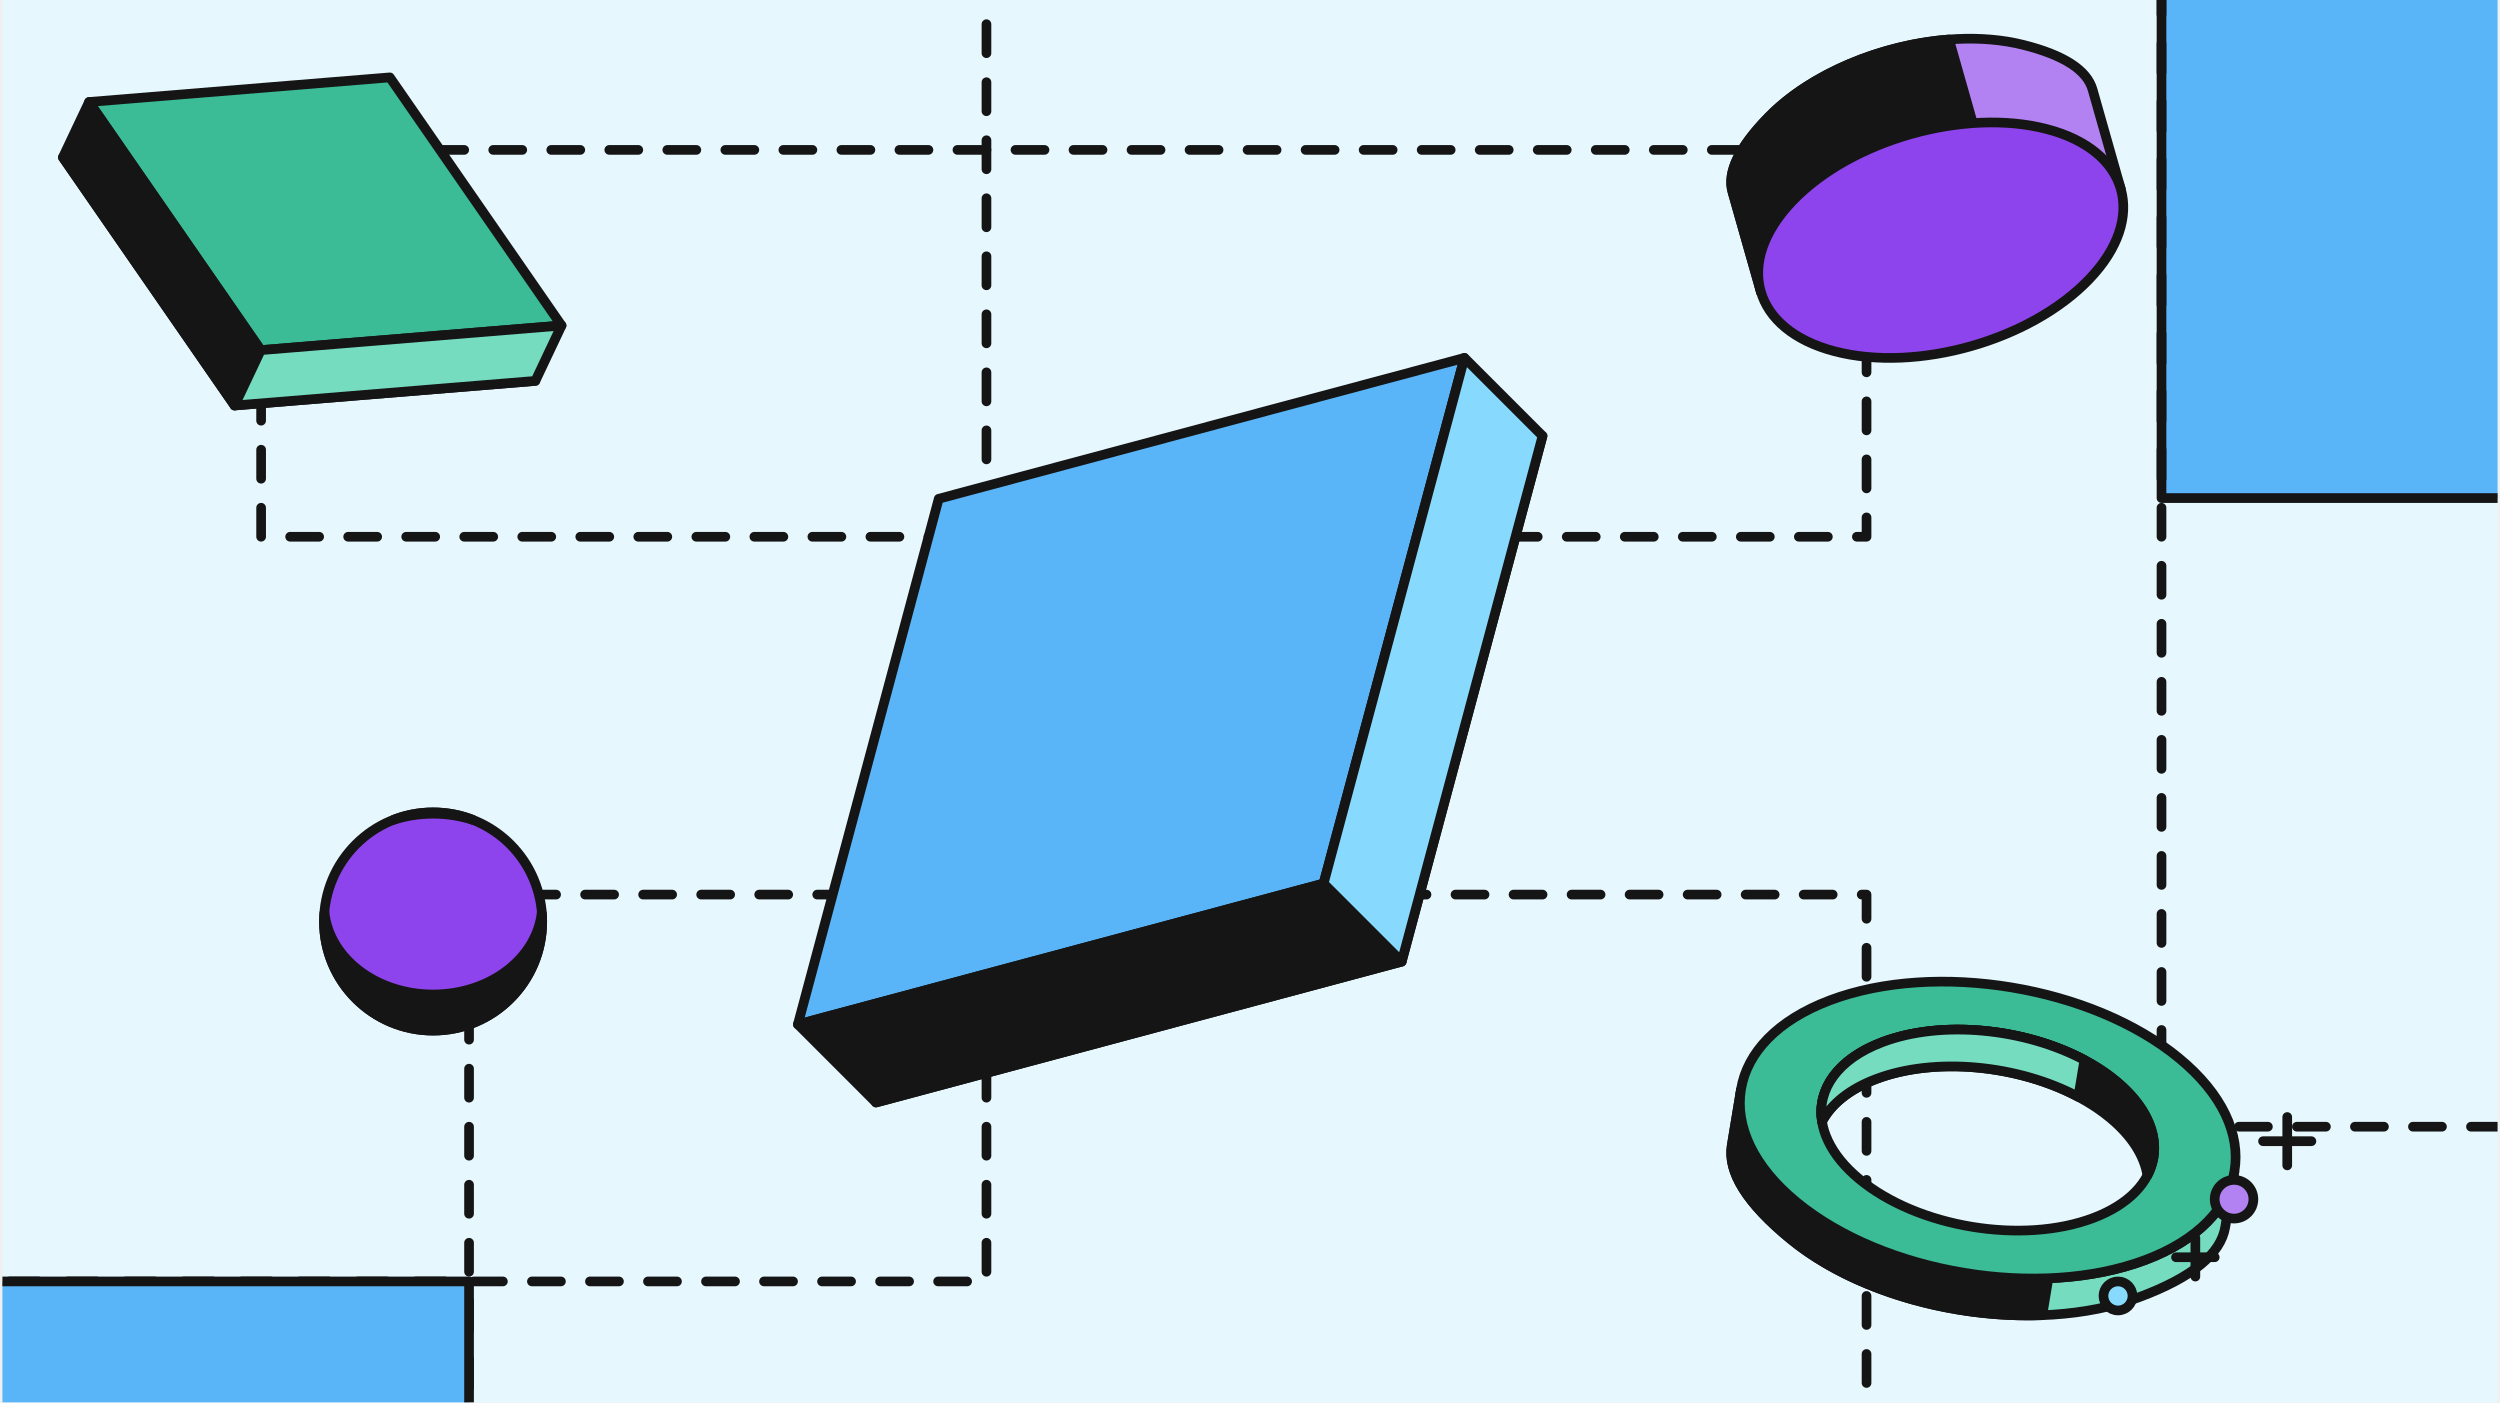
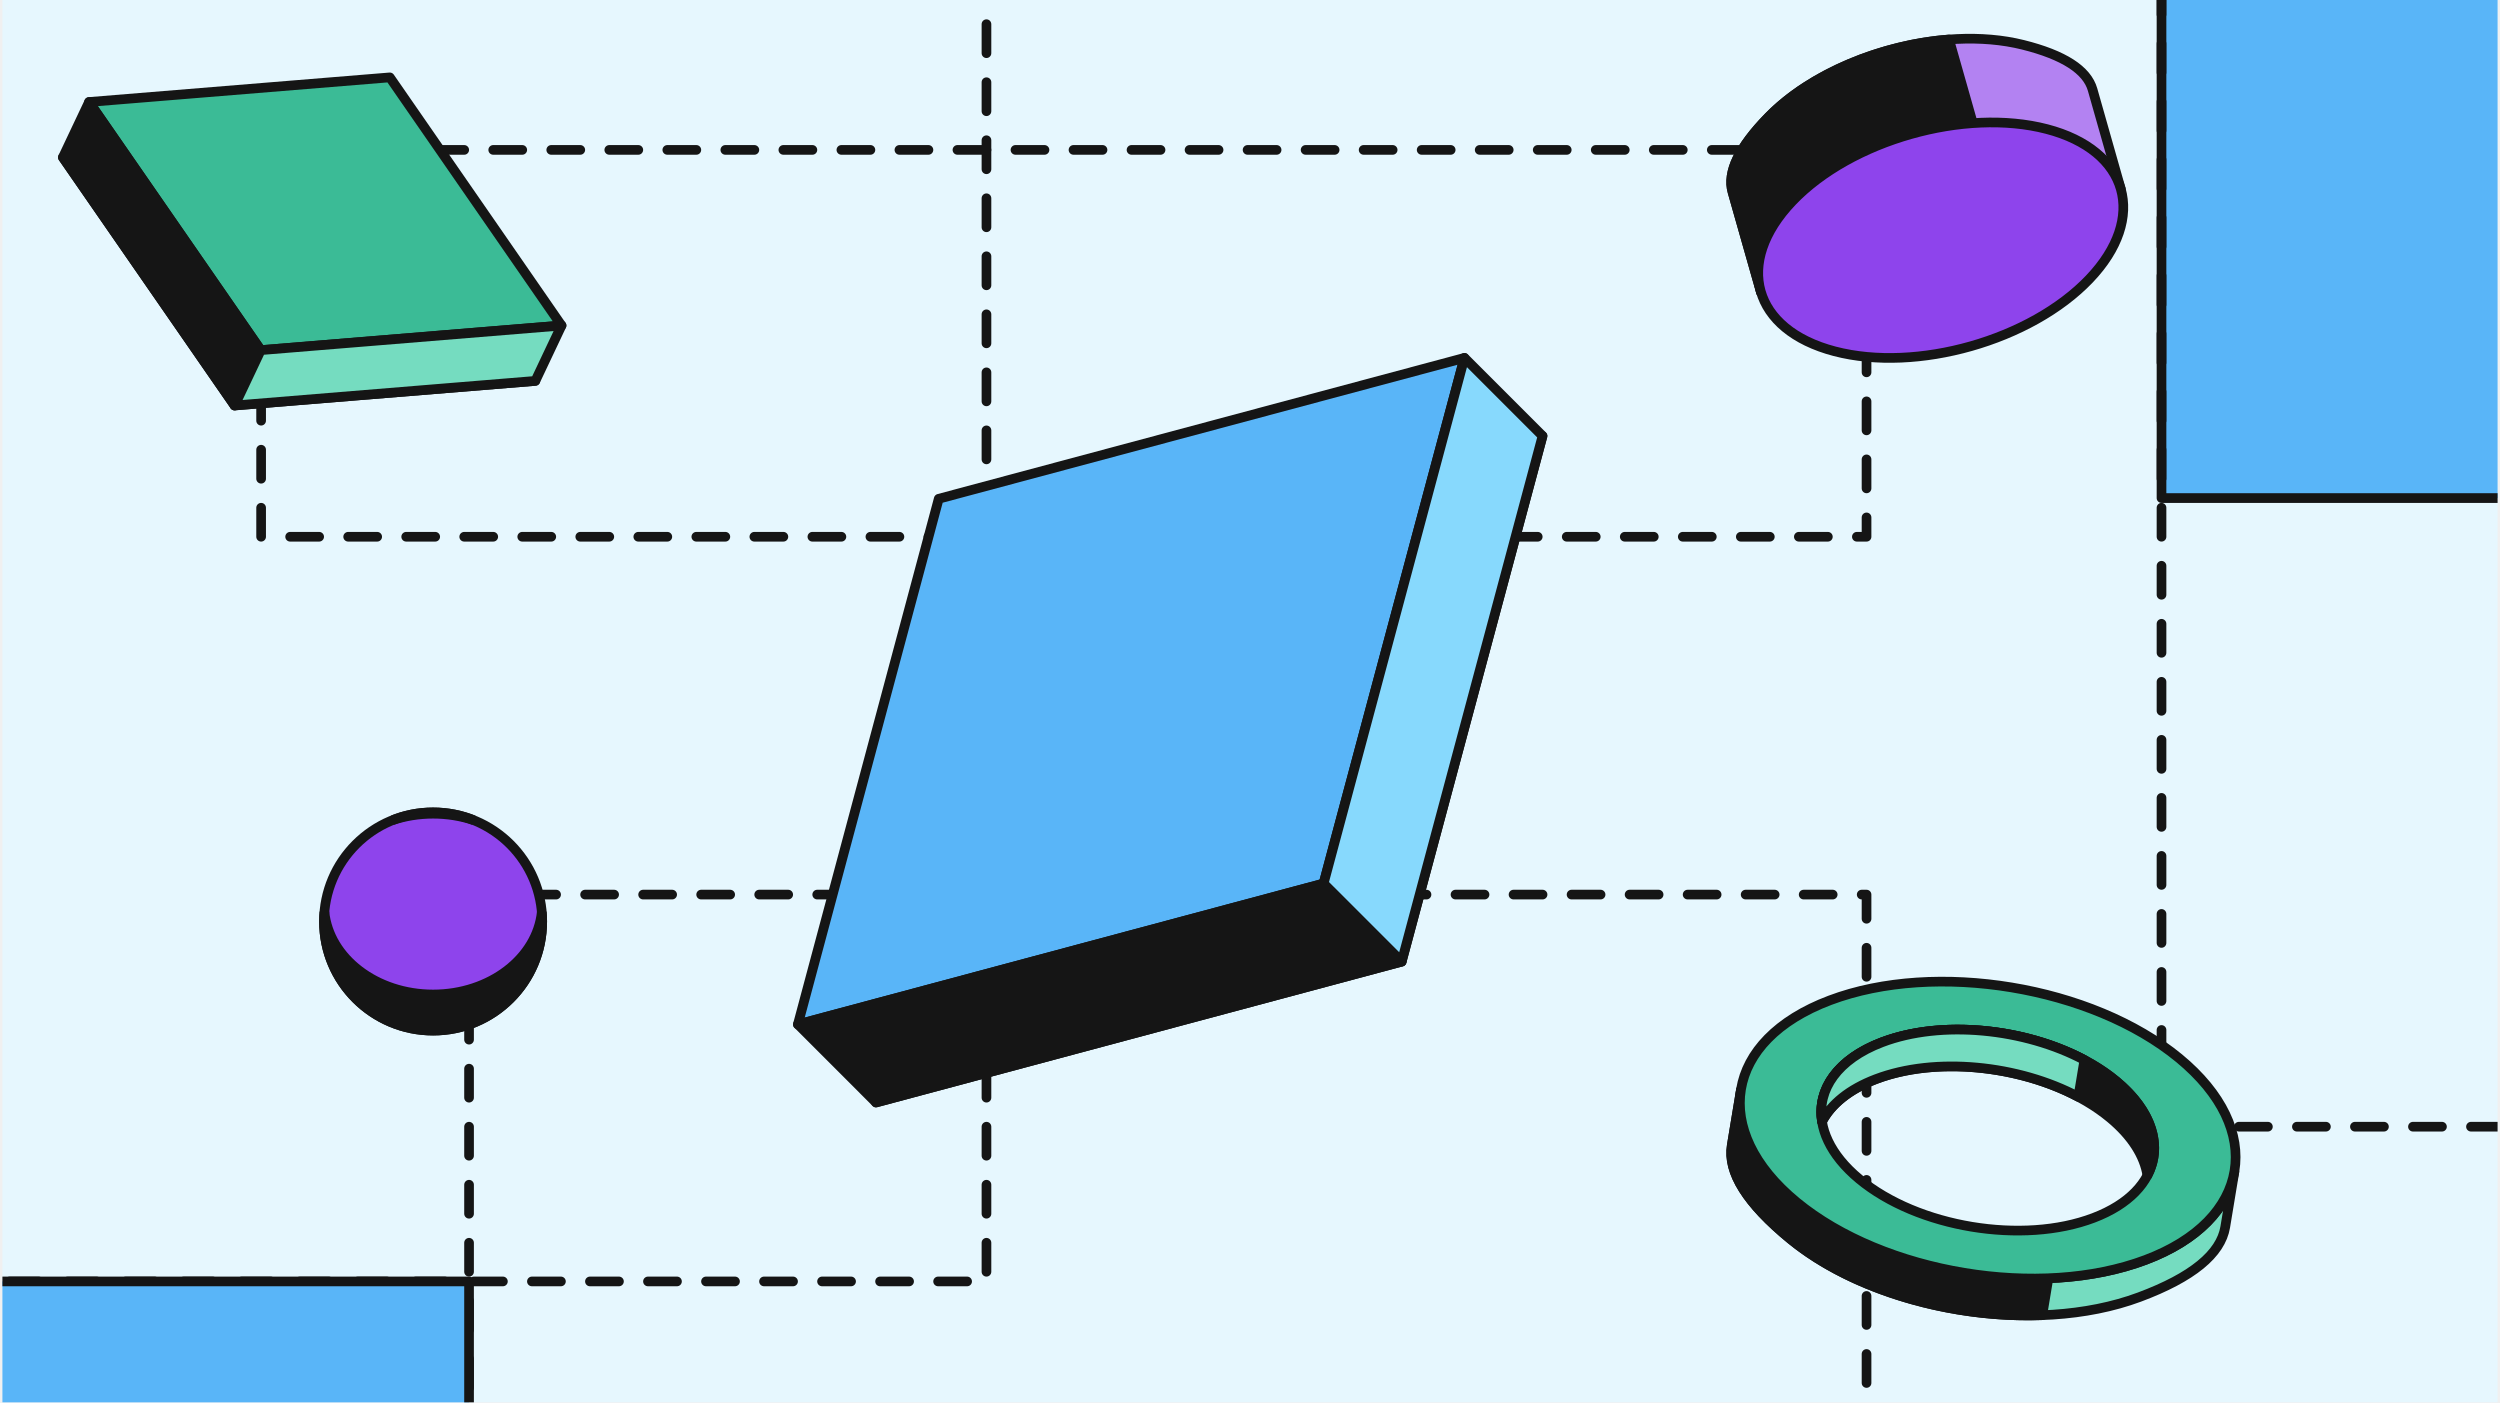
<svg xmlns="http://www.w3.org/2000/svg" width="517" height="290" viewBox="0 0 517 290" fill="none">
-   <style>
-   /* Lightweight SVG animations (CSS only, no JS) */
- 
-   /* Existing dashed connectors: keep the "moving line" effect */
-   .dash { stroke-dashoffset: 0; animation: dash 6s linear infinite; }
-   @keyframes dash { to { stroke-dashoffset: -48; } }
- 
-   /* Gentle float utilities */
-   .float1 { animation: float1 4.8s ease-in-out infinite; transform-origin: center; }
-   .float2 { animation: float2 6.2s ease-in-out infinite; transform-origin: center; }
-   @keyframes float1 { 0%,100% { transform: translateY(0px); } 50% { transform: translateY(-6px); } }
-   @keyframes float2 { 0%,100% { transform: translateY(0px); } 50% { transform: translateY(7px); } }
- 
-   /* LEFT purple disk: better-looking "bob + squash" */
-   .leftDisk { animation: leftBob 2.2s ease-in-out infinite; transform-origin: 90px 191px; }
-   @keyframes leftBob {
-     0%,100% { transform: translateY(0px) scale(1,1); }
-     50%     { transform: translateY(-10px) scale(1.03,0.97); }
-   }
- 
-   /* RIGHT green ring: wobble + tiny lift (reads as 3D motion) */
-   .rightRing { animation: ringWobble 3.4s ease-in-out infinite; transform-origin: 412px 236px; }
-   @keyframes ringWobble {
-     0%,100% { transform: translateY(0px) rotate(0deg); }
-     50%     { transform: translateY(-8px) rotate(-6deg); }
-   }
- 
-   /* Extra decorative shapes */
-   .twinkleA { animation: twinkle 1.8s ease-in-out infinite; transform-origin: center; }
-   .twinkleB { animation: twinkle 2.4s ease-in-out infinite; transform-origin: center; }
-   @keyframes twinkle { 0%,100% { opacity: .25; transform: scale(.9); } 50% { opacity: 1; transform: scale(1.15); } }
- 
-   .driftA { animation: driftA 5.2s ease-in-out infinite; transform-origin: center; }
-   @keyframes driftA { 0%,100% { transform: translate(0px,0px); } 50% { transform: translate(-10px,-6px); } }
- </style>
  <g clip-path="url(#clip0_9303_1127)">
    <rect width="516" height="290" transform="translate(0.5)" fill="#E6F7FE" />
-     <rect x="97" y="185" width="289" height="134" stroke="#151515" stroke-width="2" stroke-linecap="round" stroke-linejoin="round" stroke-dasharray="6 6" class="dash" />
-     <rect x="-10" y="-9" width="214" height="274" stroke="#151515" stroke-width="2" stroke-linecap="round" stroke-linejoin="round" stroke-dasharray="6 6" class="dash" />
+     <rect x="97" y="185" width="289" height="134" stroke="#151515" stroke-width="2" stroke-linecap="round" stroke-linejoin="round" stroke-dasharray="6 6" />
+     <rect x="-10" y="-9" width="214" height="274" stroke="#151515" stroke-width="2" stroke-linecap="round" stroke-linejoin="round" stroke-dasharray="6 6" />
    <rect x="447" y="-2" width="144" height="105" fill="#59B5F8" stroke="#151515" stroke-width="2" stroke-linecap="round" stroke-linejoin="round" />
    <rect x="-106" y="265" width="203" height="135" fill="#59B5F8" stroke="#151515" stroke-width="2" stroke-linecap="round" stroke-linejoin="round" />
-     <rect x="54" y="31" width="332" height="80" stroke="#151515" stroke-width="2" stroke-linecap="round" stroke-linejoin="round" stroke-dasharray="6 6" class="dash" />
-     <rect x="447" y="-59" width="279" height="292" stroke="#151515" stroke-width="2" stroke-linecap="round" stroke-linejoin="round" stroke-dasharray="6 6" class="dash" />
-     <g id="centerDiamond" class="spinSlow float1">
-       <path d="M210.284 119.299L318.987 90.168L289.856 198.871L181.152 228.003L210.284 119.299Z" fill="#151515" stroke="#151515" stroke-width="2" stroke-linejoin="round" />
-       <path d="M194.131 103.144L302.835 74.013L273.703 182.716L165 211.847L194.131 103.144Z" fill="#59B5F8" stroke="#151515" stroke-width="2" stroke-linejoin="round" />
-       <path d="M165.004 211.843L273.707 182.712L289.86 198.864L181.156 227.996L165.004 211.843Z" fill="#151515" stroke="#151515" stroke-width="2" stroke-linejoin="round" />
-       <path d="M273.719 182.703L302.85 74L319.003 90.153L289.871 198.856L273.719 182.703Z" fill="#87D9FD" stroke="#151515" stroke-width="2" stroke-linejoin="round" />
-     </g>
-     <path d="M423.4 27.122C406.471 22.843 382.897 29.54 370.746 42.08C364.663 48.358 362.596 54.91 364.173 60.426L364.172 60.426L358.281 39.688C357.128 35.631 359.63 30.452 365.718 24.209C377.878 11.739 401.435 5.047 418.334 9.261C426.796 11.37 431.592 14.476 432.745 18.533L438.59 39.108C436.976 33.663 431.792 29.243 423.4 27.122Z" fill="#B382F2" stroke="#151515" stroke-width="2" stroke-linejoin="round" class="float2" />
+     <rect x="54" y="31" width="332" height="80" stroke="#151515" stroke-width="2" stroke-linecap="round" stroke-linejoin="round" stroke-dasharray="6 6" />
+     <rect x="447" y="-59" width="279" height="292" stroke="#151515" stroke-width="2" stroke-linecap="round" stroke-linejoin="round" stroke-dasharray="6 6" />
+     <path d="M210.284 119.299L318.987 90.168L289.856 198.871L181.152 228.003L210.284 119.299Z" fill="#151515" stroke="#151515" stroke-width="2" stroke-linejoin="round" />
+     <path d="M194.131 103.144L302.835 74.013L273.703 182.716L165 211.847L194.131 103.144Z" fill="#59B5F8" stroke="#151515" stroke-width="2" stroke-linejoin="round" />
+     <path d="M165.004 211.843L273.707 182.712L289.86 198.864L181.156 227.996L165.004 211.843Z" fill="#151515" stroke="#151515" stroke-width="2" stroke-linejoin="round" />
+     <path d="M273.719 182.703L302.85 74L319.003 90.153L289.871 198.856L273.719 182.703Z" fill="#87D9FD" stroke="#151515" stroke-width="2" stroke-linejoin="round" />
+     <path d="M423.4 27.122C406.471 22.843 382.897 29.54 370.746 42.08C364.663 48.358 362.596 54.91 364.173 60.426L364.172 60.426L358.281 39.688C357.128 35.631 359.63 30.452 365.718 24.209C377.878 11.739 401.435 5.047 418.334 9.261C426.796 11.37 431.592 14.476 432.745 18.533L438.59 39.108C436.976 33.663 431.792 29.243 423.4 27.122Z" fill="#B382F2" stroke="#151515" stroke-width="2" stroke-linejoin="round" />
    <path d="M408.129 25.987C394.245 27.016 379.514 33.025 370.739 42.08C364.655 48.359 362.588 54.912 364.166 60.428L364.164 60.428L358.273 39.69C357.12 35.633 359.622 30.454 365.711 24.211C374.488 15.21 389.203 9.22 403.067 8.168L408.129 25.987Z" fill="#151515" stroke="#151515" stroke-width="2" stroke-linejoin="round" />
    <path d="M370.622 41.649C382.73 28.956 406.304 22.259 423.276 26.69C440.249 31.122 444.193 45.005 432.085 57.698C419.978 70.391 396.404 77.088 379.431 72.656C362.459 68.225 358.515 54.342 370.622 41.649Z" fill="#8E44EC" stroke="#151515" stroke-width="2" stroke-linejoin="round" />
-     <path d="M75.196 27.451L110.706 78.767L48.51 83.857L13 32.541L75.196 27.451Z" fill="#151515" stroke="#151515" stroke-width="2" stroke-linejoin="round" class="float1" />
+     <path d="M75.196 27.451L110.706 78.767L48.51 83.857L13 32.541L75.196 27.451Z" fill="#151515" stroke="#151515" stroke-width="2" stroke-linejoin="round" />
    <path d="M80.614 16L116.124 67.315L53.928 72.406L18.418 21.09L80.614 16Z" fill="#3BBB96" stroke="#151515" stroke-width="2" stroke-linejoin="round" />
    <path d="M18.421 21.092L53.931 72.407L48.514 83.857L13.004 32.542L18.421 21.092Z" fill="#151515" stroke="#151515" stroke-width="2" stroke-linejoin="round" />
    <path d="M53.937 72.409L116.132 67.318L110.715 78.768L48.52 83.859L53.937 72.409Z" fill="#75DCC0" stroke="#151515" stroke-width="2" stroke-linecap="round" stroke-linejoin="round" />
    <path d="M443.699 260.549C421.863 268.773 389.556 263.421 371.538 248.596C362.604 241.245 358.861 232.946 360.019 225.443L360.017 225.442L358.127 236.855C357.206 242.415 361.305 248.916 370.328 256.291C388.346 271.021 420.63 276.369 442.436 268.236C453.355 264.163 459.257 259.319 460.178 253.759L462.068 242.347C460.745 249.822 454.525 256.471 443.699 260.549Z" fill="#75DCC0" stroke="#151515" stroke-width="2" stroke-linejoin="round" />
    <path d="M423.608 264.346C405.017 265.066 384.554 259.3 371.543 248.594C362.609 241.243 358.866 232.944 360.024 225.441L360.021 225.44L358.131 236.853C357.21 242.413 361.309 248.914 370.332 256.289C383.338 266.922 403.777 272.666 422.343 271.98L423.608 264.346Z" fill="#151515" stroke="#151515" stroke-width="2" stroke-linejoin="round" />
-     <g class="rightRing">
-       <path fill-rule="evenodd" clip-rule="evenodd" d="M443.693 260.547C421.857 268.771 389.55 263.42 371.532 248.594C353.514 233.769 356.61 215.083 378.445 206.859C400.281 198.635 432.589 203.987 450.606 218.812C468.624 233.638 465.529 252.323 443.693 260.547ZM432.961 251.853C418.284 257.443 396.585 253.849 384.494 243.825C372.404 233.801 374.501 221.143 389.178 215.553C403.854 209.962 425.553 213.557 437.644 223.581C449.734 233.605 447.638 246.263 432.961 251.853Z" fill="#3BBB96" stroke="#151515" stroke-width="2" stroke-linejoin="round" />
-       <path d="M376.79 231.935C378.67 228.358 382.406 225.264 387.915 223.166C402.592 217.576 424.291 221.17 436.381 231.194C440.919 234.957 443.459 239.09 444.084 243.082C447.212 237.129 445.195 229.84 437.643 223.579C425.553 213.555 403.853 209.96 389.177 215.55C380.009 219.042 375.749 225.292 376.79 231.935Z" fill="#151515" stroke="#151515" stroke-width="2" stroke-linejoin="round" />
-       <path d="M376.794 231.937C378.674 228.36 382.41 225.266 387.919 223.168C400.209 218.487 417.422 220.246 429.795 226.827L431.056 219.212C418.684 212.63 401.47 210.871 389.18 215.552C380.012 219.044 375.753 225.294 376.794 231.937Z" fill="#75DCC0" stroke="#151515" stroke-width="2" stroke-linejoin="round" />
-     </g>
-     <g class="twinkleA">
-       <path d="M468 236L478 236M473 231L473 241" stroke="#151515" stroke-width="2" stroke-linecap="round" />
-     </g>
-     <g class="twinkleB">
-       <path d="M450 260L458 260M454 256L454 264" stroke="#151515" stroke-width="2" stroke-linecap="round" />
-     </g>
-     <g class="driftA">
-       <circle cx="462" cy="248" r="4" fill="#B382F2" stroke="#151515" stroke-width="2" />
-       <circle cx="438" cy="268" r="3" fill="#87D9FD" stroke="#151515" stroke-width="2" />
-     </g>
-     <g class="leftDisk">
-       <ellipse cx="89.565" cy="190.565" rx="22.565" ry="22.565" fill="#8E44EC" stroke="#151515" stroke-width="2" stroke-linejoin="round" />
-       <path d="M89.565 213.129C102.027 213.129 112.129 203.027 112.129 190.565C112.129 189.902 112.101 189.246 112.045 188.597C111.048 198.158 101.364 205.661 89.565 205.661C77.765 205.661 68.081 198.158 67.085 188.597C67.029 189.246 67 189.902 67 190.565C67 203.027 77.103 213.129 89.565 213.129Z" fill="#151515" />
-       <path d="M81.198 169.602C83.785 168.746 86.609 168.275 89.565 168.275C92.521 168.275 95.344 168.746 97.931 169.602C95.344 168.568 92.521 168 89.565 168C86.609 168 83.785 168.568 81.198 169.602Z" fill="#151515" />
-       <path d="M89.565 213.129C102.027 213.129 112.129 203.027 112.129 190.565C112.129 189.902 112.101 189.246 112.045 188.597C111.048 198.158 101.364 205.661 89.565 205.661C77.765 205.661 68.081 198.158 67.085 188.597C67.029 189.246 67 189.902 67 190.565C67 203.027 77.103 213.129 89.565 213.129Z" stroke="#151515" stroke-width="2" />
-       <path d="M81.198 169.602C83.785 168.746 86.609 168.275 89.565 168.275C92.521 168.275 95.344 168.746 97.931 169.602C95.344 168.568 92.521 168 89.565 168C86.609 168 83.785 168.568 81.198 169.602Z" stroke="#151515" stroke-width="2" />
-     </g>
+     <path fill-rule="evenodd" clip-rule="evenodd" d="M443.693 260.547C421.857 268.771 389.55 263.42 371.532 248.594C353.514 233.769 356.61 215.083 378.445 206.859C400.281 198.635 432.589 203.987 450.606 218.812C468.624 233.638 465.529 252.323 443.693 260.547ZM432.961 251.853C418.284 257.443 396.585 253.849 384.494 243.825C372.404 233.801 374.501 221.143 389.178 215.553C403.854 209.962 425.553 213.557 437.644 223.581C449.734 233.605 447.638 246.263 432.961 251.853Z" fill="#3BBB96" stroke="#151515" stroke-width="2" stroke-linejoin="round" />
+     <path d="M376.79 231.935C378.67 228.358 382.406 225.264 387.915 223.166C402.592 217.576 424.291 221.17 436.381 231.194C440.919 234.957 443.459 239.09 444.084 243.082C447.212 237.129 445.195 229.84 437.643 223.579C425.553 213.555 403.853 209.96 389.177 215.55C380.009 219.042 375.749 225.292 376.79 231.935Z" fill="#151515" stroke="#151515" stroke-width="2" stroke-linejoin="round" />
+     <path d="M376.794 231.937C378.674 228.36 382.41 225.266 387.919 223.168C400.209 218.487 417.422 220.246 429.795 226.827L431.056 219.212C418.684 212.63 401.47 210.871 389.18 215.552C380.012 219.044 375.753 225.294 376.794 231.937Z" fill="#75DCC0" stroke="#151515" stroke-width="2" stroke-linejoin="round" />
+     <ellipse cx="89.565" cy="190.565" rx="22.565" ry="22.565" fill="#8E44EC" stroke="#151515" stroke-width="2" stroke-linejoin="round" />
+     <path d="M89.565 213.129C102.027 213.129 112.129 203.027 112.129 190.565C112.129 189.902 112.101 189.246 112.045 188.597C111.048 198.158 101.364 205.661 89.565 205.661C77.765 205.661 68.081 198.158 67.085 188.597C67.029 189.246 67 189.902 67 190.565C67 203.027 77.103 213.129 89.565 213.129Z" fill="#151515" />
+     <path d="M81.198 169.602C83.785 168.746 86.609 168.275 89.565 168.275C92.521 168.275 95.344 168.746 97.931 169.602C95.344 168.568 92.521 168 89.565 168C86.609 168 83.785 168.568 81.198 169.602Z" fill="#151515" />
+     <path d="M89.565 213.129C102.027 213.129 112.129 203.027 112.129 190.565C112.129 189.902 112.101 189.246 112.045 188.597C111.048 198.158 101.364 205.661 89.565 205.661C77.765 205.661 68.081 198.158 67.085 188.597C67.029 189.246 67 189.902 67 190.565C67 203.027 77.103 213.129 89.565 213.129Z" stroke="#151515" stroke-width="2" />
+     <path d="M81.198 169.602C83.785 168.746 86.609 168.275 89.565 168.275C92.521 168.275 95.344 168.746 97.931 169.602C95.344 168.568 92.521 168 89.565 168C86.609 168 83.785 168.568 81.198 169.602Z" stroke="#151515" stroke-width="2" />
  </g>
  <defs>
    <clipPath id="clip0_9303_1127">
      <rect width="516" height="290" fill="white" transform="translate(0.5)" />
    </clipPath>
  </defs>
</svg>
